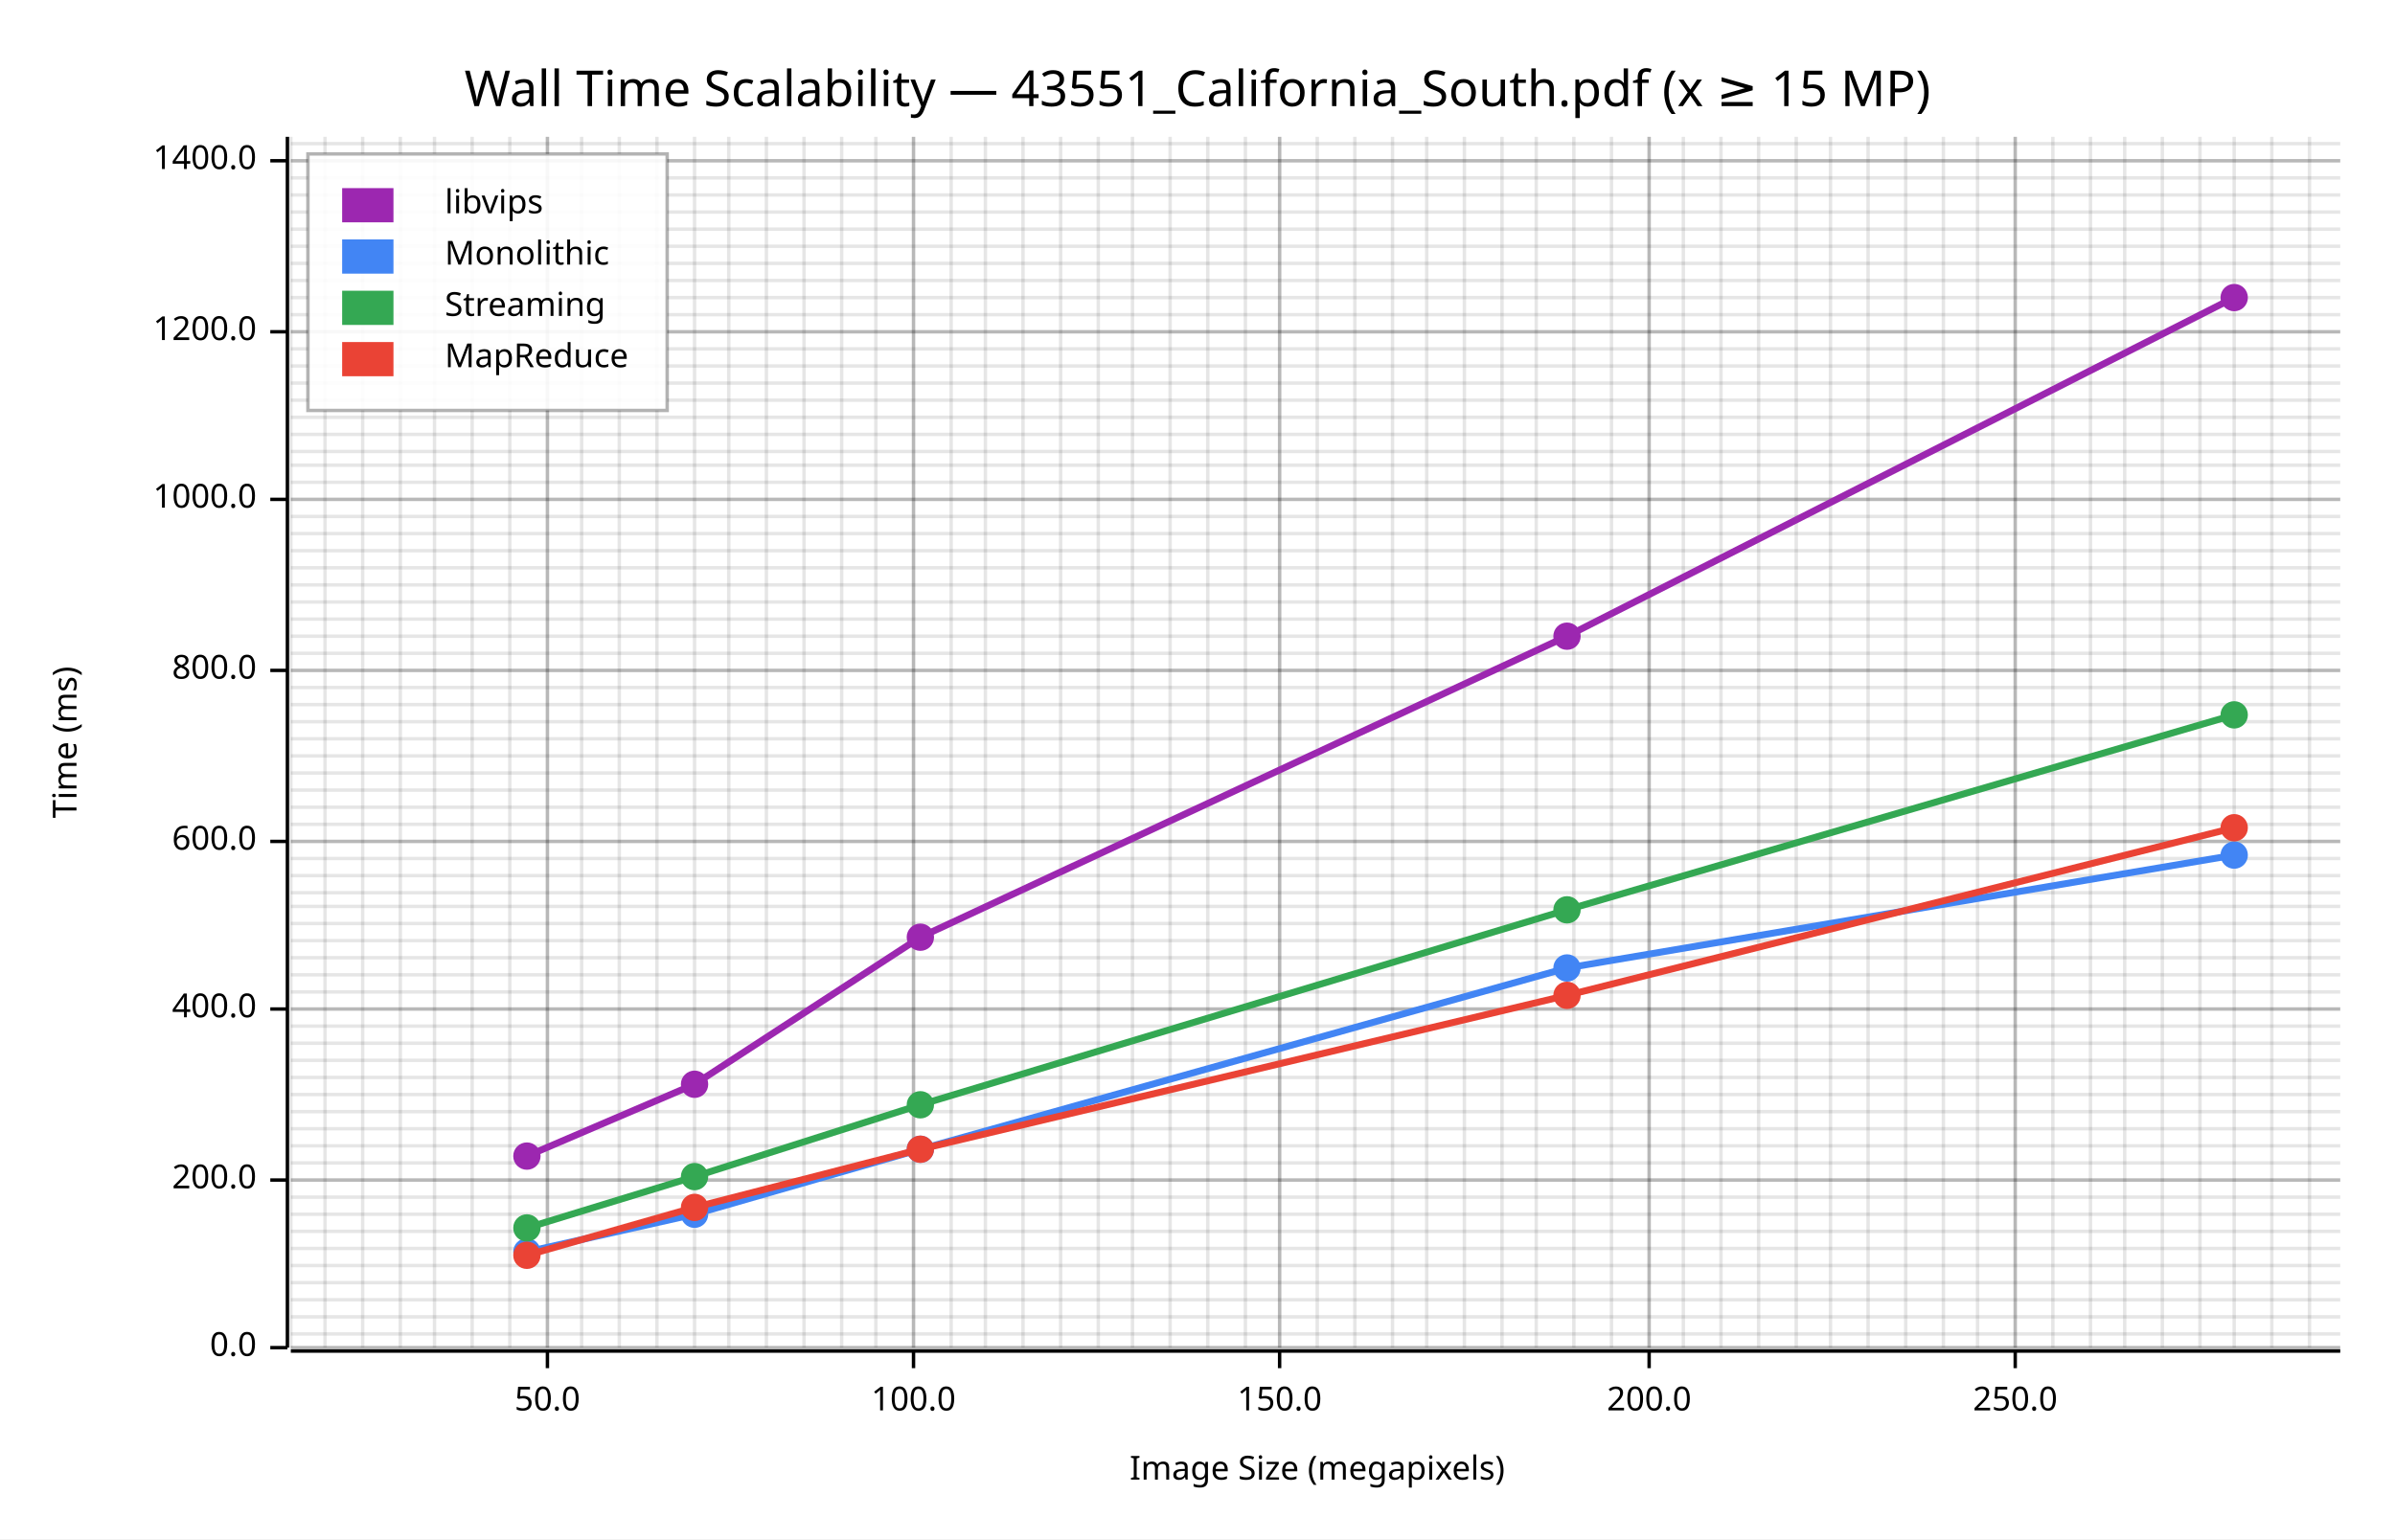
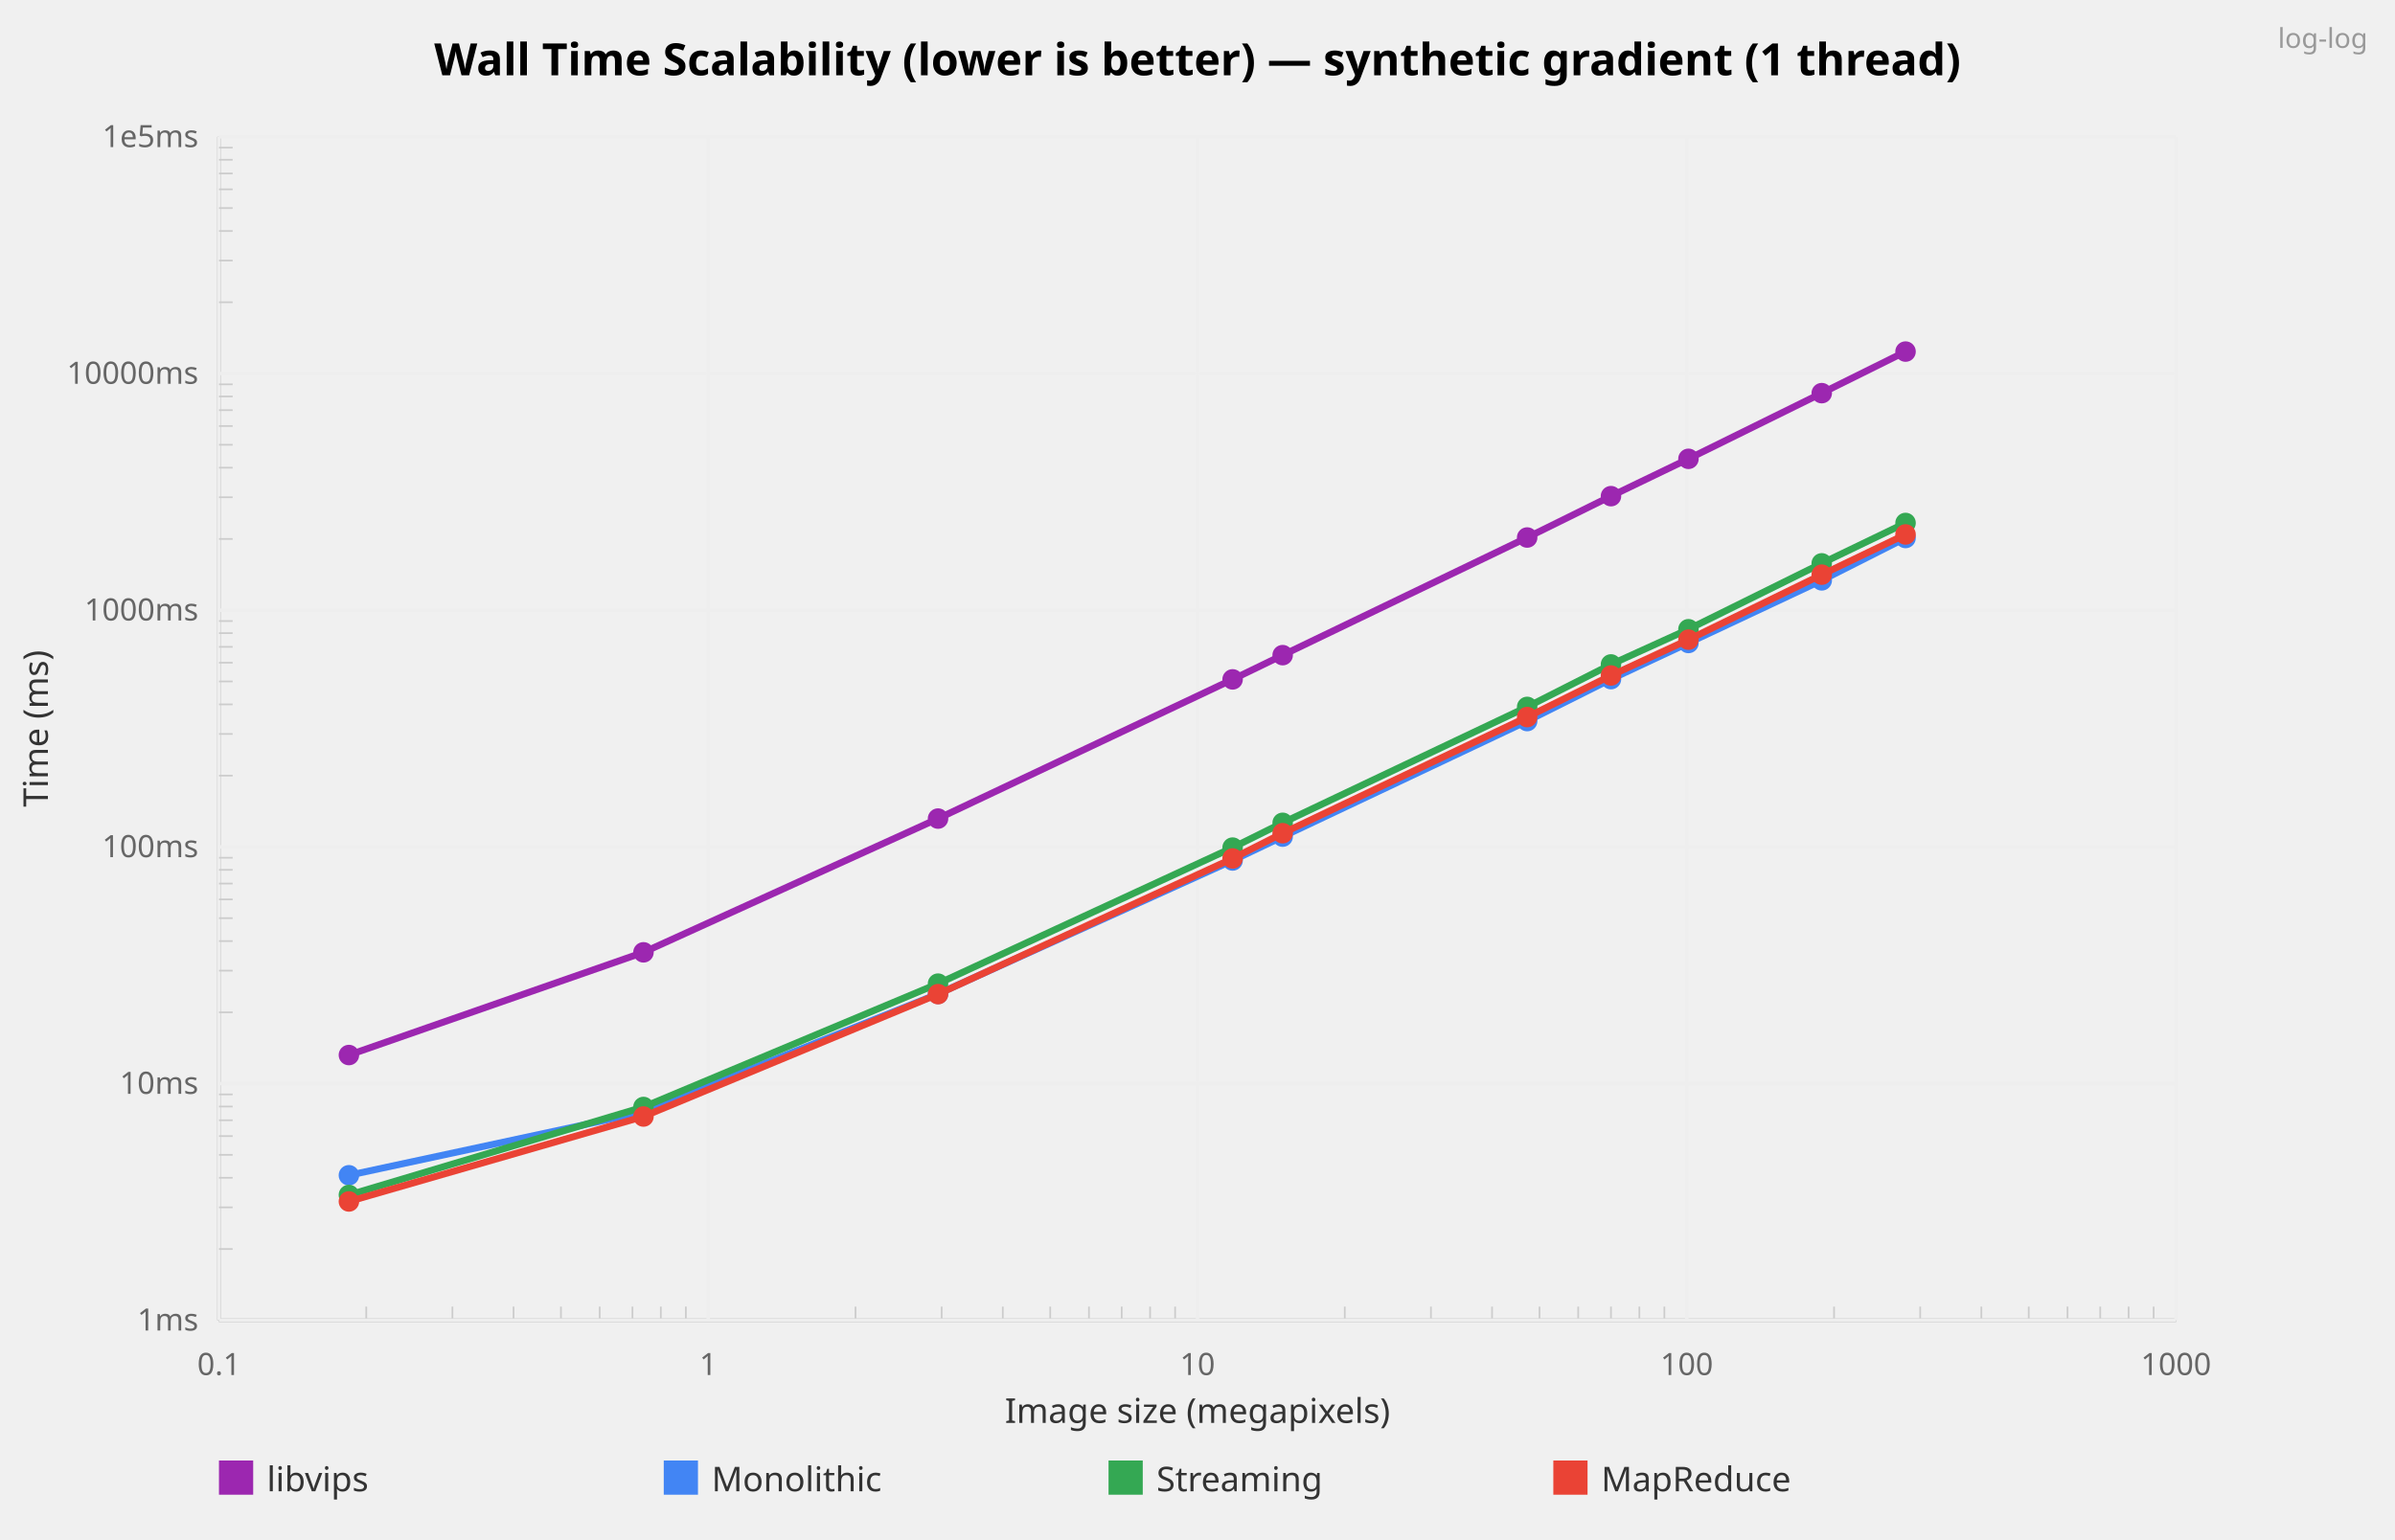
- <svg xmlns="http://www.w3.org/2000/svg" width="700" height="450" viewBox="0 0 700 450">
-   <rect x="0" y="0" width="700" height="450" opacity="1" fill="#FFFFFF" stroke="none" />
-   <text x="350" y="20" dy="0.76em" text-anchor="middle" font-family="sans-serif" font-size="14.516" opacity="1" fill="#000000">
- Wall Time Scalability — 43551_California_South.pdf  (x ≥ 15 MP)
- </text>
-   <line opacity="0.1" stroke="#000000" stroke-width="1" x1="85" y1="394" x2="85" y2="40" />
-   <line opacity="0.1" stroke="#000000" stroke-width="1" x1="95" y1="394" x2="95" y2="40" />
-   <line opacity="0.1" stroke="#000000" stroke-width="1" x1="106" y1="394" x2="106" y2="40" />
-   <line opacity="0.1" stroke="#000000" stroke-width="1" x1="117" y1="394" x2="117" y2="40" />
-   <line opacity="0.1" stroke="#000000" stroke-width="1" x1="127" y1="394" x2="127" y2="40" />
-   <line opacity="0.1" stroke="#000000" stroke-width="1" x1="138" y1="394" x2="138" y2="40" />
-   <line opacity="0.1" stroke="#000000" stroke-width="1" x1="149" y1="394" x2="149" y2="40" />
-   <line opacity="0.1" stroke="#000000" stroke-width="1" x1="160" y1="394" x2="160" y2="40" />
-   <line opacity="0.1" stroke="#000000" stroke-width="1" x1="170" y1="394" x2="170" y2="40" />
-   <line opacity="0.1" stroke="#000000" stroke-width="1" x1="181" y1="394" x2="181" y2="40" />
-   <line opacity="0.1" stroke="#000000" stroke-width="1" x1="192" y1="394" x2="192" y2="40" />
-   <line opacity="0.1" stroke="#000000" stroke-width="1" x1="203" y1="394" x2="203" y2="40" />
-   <line opacity="0.1" stroke="#000000" stroke-width="1" x1="213" y1="394" x2="213" y2="40" />
-   <line opacity="0.1" stroke="#000000" stroke-width="1" x1="224" y1="394" x2="224" y2="40" />
-   <line opacity="0.1" stroke="#000000" stroke-width="1" x1="235" y1="394" x2="235" y2="40" />
-   <line opacity="0.1" stroke="#000000" stroke-width="1" x1="246" y1="394" x2="246" y2="40" />
-   <line opacity="0.1" stroke="#000000" stroke-width="1" x1="256" y1="394" x2="256" y2="40" />
-   <line opacity="0.1" stroke="#000000" stroke-width="1" x1="267" y1="394" x2="267" y2="40" />
-   <line opacity="0.1" stroke="#000000" stroke-width="1" x1="278" y1="394" x2="278" y2="40" />
-   <line opacity="0.1" stroke="#000000" stroke-width="1" x1="288" y1="394" x2="288" y2="40" />
-   <line opacity="0.1" stroke="#000000" stroke-width="1" x1="299" y1="394" x2="299" y2="40" />
-   <line opacity="0.1" stroke="#000000" stroke-width="1" x1="310" y1="394" x2="310" y2="40" />
-   <line opacity="0.1" stroke="#000000" stroke-width="1" x1="321" y1="394" x2="321" y2="40" />
-   <line opacity="0.1" stroke="#000000" stroke-width="1" x1="331" y1="394" x2="331" y2="40" />
-   <line opacity="0.1" stroke="#000000" stroke-width="1" x1="342" y1="394" x2="342" y2="40" />
-   <line opacity="0.1" stroke="#000000" stroke-width="1" x1="353" y1="394" x2="353" y2="40" />
-   <line opacity="0.1" stroke="#000000" stroke-width="1" x1="364" y1="394" x2="364" y2="40" />
-   <line opacity="0.1" stroke="#000000" stroke-width="1" x1="374" y1="394" x2="374" y2="40" />
-   <line opacity="0.1" stroke="#000000" stroke-width="1" x1="385" y1="394" x2="385" y2="40" />
-   <line opacity="0.1" stroke="#000000" stroke-width="1" x1="396" y1="394" x2="396" y2="40" />
-   <line opacity="0.1" stroke="#000000" stroke-width="1" x1="407" y1="394" x2="407" y2="40" />
-   <line opacity="0.1" stroke="#000000" stroke-width="1" x1="417" y1="394" x2="417" y2="40" />
-   <line opacity="0.1" stroke="#000000" stroke-width="1" x1="428" y1="394" x2="428" y2="40" />
-   <line opacity="0.1" stroke="#000000" stroke-width="1" x1="439" y1="394" x2="439" y2="40" />
-   <line opacity="0.1" stroke="#000000" stroke-width="1" x1="449" y1="394" x2="449" y2="40" />
-   <line opacity="0.1" stroke="#000000" stroke-width="1" x1="460" y1="394" x2="460" y2="40" />
-   <line opacity="0.1" stroke="#000000" stroke-width="1" x1="471" y1="394" x2="471" y2="40" />
-   <line opacity="0.1" stroke="#000000" stroke-width="1" x1="482" y1="394" x2="482" y2="40" />
-   <line opacity="0.1" stroke="#000000" stroke-width="1" x1="492" y1="394" x2="492" y2="40" />
-   <line opacity="0.1" stroke="#000000" stroke-width="1" x1="503" y1="394" x2="503" y2="40" />
-   <line opacity="0.1" stroke="#000000" stroke-width="1" x1="514" y1="394" x2="514" y2="40" />
-   <line opacity="0.1" stroke="#000000" stroke-width="1" x1="525" y1="394" x2="525" y2="40" />
-   <line opacity="0.1" stroke="#000000" stroke-width="1" x1="535" y1="394" x2="535" y2="40" />
-   <line opacity="0.1" stroke="#000000" stroke-width="1" x1="546" y1="394" x2="546" y2="40" />
-   <line opacity="0.1" stroke="#000000" stroke-width="1" x1="557" y1="394" x2="557" y2="40" />
-   <line opacity="0.1" stroke="#000000" stroke-width="1" x1="568" y1="394" x2="568" y2="40" />
-   <line opacity="0.1" stroke="#000000" stroke-width="1" x1="578" y1="394" x2="578" y2="40" />
-   <line opacity="0.1" stroke="#000000" stroke-width="1" x1="589" y1="394" x2="589" y2="40" />
-   <line opacity="0.1" stroke="#000000" stroke-width="1" x1="600" y1="394" x2="600" y2="40" />
-   <line opacity="0.1" stroke="#000000" stroke-width="1" x1="611" y1="394" x2="611" y2="40" />
-   <line opacity="0.1" stroke="#000000" stroke-width="1" x1="621" y1="394" x2="621" y2="40" />
-   <line opacity="0.1" stroke="#000000" stroke-width="1" x1="632" y1="394" x2="632" y2="40" />
-   <line opacity="0.1" stroke="#000000" stroke-width="1" x1="643" y1="394" x2="643" y2="40" />
-   <line opacity="0.1" stroke="#000000" stroke-width="1" x1="653" y1="394" x2="653" y2="40" />
-   <line opacity="0.1" stroke="#000000" stroke-width="1" x1="664" y1="394" x2="664" y2="40" />
-   <line opacity="0.1" stroke="#000000" stroke-width="1" x1="675" y1="394" x2="675" y2="40" />
-   <line opacity="0.1" stroke="#000000" stroke-width="1" x1="85" y1="394" x2="684" y2="394" />
-   <line opacity="0.1" stroke="#000000" stroke-width="1" x1="85" y1="390" x2="684" y2="390" />
-   <line opacity="0.1" stroke="#000000" stroke-width="1" x1="85" y1="385" x2="684" y2="385" />
-   <line opacity="0.1" stroke="#000000" stroke-width="1" x1="85" y1="380" x2="684" y2="380" />
-   <line opacity="0.1" stroke="#000000" stroke-width="1" x1="85" y1="375" x2="684" y2="375" />
-   <line opacity="0.1" stroke="#000000" stroke-width="1" x1="85" y1="370" x2="684" y2="370" />
-   <line opacity="0.1" stroke="#000000" stroke-width="1" x1="85" y1="365" x2="684" y2="365" />
-   <line opacity="0.1" stroke="#000000" stroke-width="1" x1="85" y1="360" x2="684" y2="360" />
-   <line opacity="0.1" stroke="#000000" stroke-width="1" x1="85" y1="355" x2="684" y2="355" />
-   <line opacity="0.1" stroke="#000000" stroke-width="1" x1="85" y1="350" x2="684" y2="350" />
-   <line opacity="0.1" stroke="#000000" stroke-width="1" x1="85" y1="345" x2="684" y2="345" />
-   <line opacity="0.1" stroke="#000000" stroke-width="1" x1="85" y1="340" x2="684" y2="340" />
-   <line opacity="0.1" stroke="#000000" stroke-width="1" x1="85" y1="335" x2="684" y2="335" />
-   <line opacity="0.1" stroke="#000000" stroke-width="1" x1="85" y1="330" x2="684" y2="330" />
-   <line opacity="0.1" stroke="#000000" stroke-width="1" x1="85" y1="325" x2="684" y2="325" />
-   <line opacity="0.1" stroke="#000000" stroke-width="1" x1="85" y1="320" x2="684" y2="320" />
-   <line opacity="0.1" stroke="#000000" stroke-width="1" x1="85" y1="315" x2="684" y2="315" />
-   <line opacity="0.1" stroke="#000000" stroke-width="1" x1="85" y1="310" x2="684" y2="310" />
-   <line opacity="0.1" stroke="#000000" stroke-width="1" x1="85" y1="305" x2="684" y2="305" />
-   <line opacity="0.1" stroke="#000000" stroke-width="1" x1="85" y1="300" x2="684" y2="300" />
-   <line opacity="0.1" stroke="#000000" stroke-width="1" x1="85" y1="295" x2="684" y2="295" />
-   <line opacity="0.1" stroke="#000000" stroke-width="1" x1="85" y1="290" x2="684" y2="290" />
-   <line opacity="0.1" stroke="#000000" stroke-width="1" x1="85" y1="285" x2="684" y2="285" />
-   <line opacity="0.1" stroke="#000000" stroke-width="1" x1="85" y1="280" x2="684" y2="280" />
-   <line opacity="0.1" stroke="#000000" stroke-width="1" x1="85" y1="275" x2="684" y2="275" />
-   <line opacity="0.1" stroke="#000000" stroke-width="1" x1="85" y1="270" x2="684" y2="270" />
-   <line opacity="0.1" stroke="#000000" stroke-width="1" x1="85" y1="265" x2="684" y2="265" />
-   <line opacity="0.1" stroke="#000000" stroke-width="1" x1="85" y1="261" x2="684" y2="261" />
-   <line opacity="0.1" stroke="#000000" stroke-width="1" x1="85" y1="256" x2="684" y2="256" />
-   <line opacity="0.1" stroke="#000000" stroke-width="1" x1="85" y1="251" x2="684" y2="251" />
-   <line opacity="0.1" stroke="#000000" stroke-width="1" x1="85" y1="246" x2="684" y2="246" />
-   <line opacity="0.1" stroke="#000000" stroke-width="1" x1="85" y1="241" x2="684" y2="241" />
-   <line opacity="0.1" stroke="#000000" stroke-width="1" x1="85" y1="236" x2="684" y2="236" />
-   <line opacity="0.1" stroke="#000000" stroke-width="1" x1="85" y1="231" x2="684" y2="231" />
-   <line opacity="0.1" stroke="#000000" stroke-width="1" x1="85" y1="226" x2="684" y2="226" />
-   <line opacity="0.1" stroke="#000000" stroke-width="1" x1="85" y1="221" x2="684" y2="221" />
-   <line opacity="0.1" stroke="#000000" stroke-width="1" x1="85" y1="216" x2="684" y2="216" />
-   <line opacity="0.1" stroke="#000000" stroke-width="1" x1="85" y1="211" x2="684" y2="211" />
-   <line opacity="0.1" stroke="#000000" stroke-width="1" x1="85" y1="206" x2="684" y2="206" />
-   <line opacity="0.1" stroke="#000000" stroke-width="1" x1="85" y1="201" x2="684" y2="201" />
-   <line opacity="0.1" stroke="#000000" stroke-width="1" x1="85" y1="196" x2="684" y2="196" />
-   <line opacity="0.1" stroke="#000000" stroke-width="1" x1="85" y1="191" x2="684" y2="191" />
-   <line opacity="0.1" stroke="#000000" stroke-width="1" x1="85" y1="186" x2="684" y2="186" />
-   <line opacity="0.1" stroke="#000000" stroke-width="1" x1="85" y1="181" x2="684" y2="181" />
-   <line opacity="0.1" stroke="#000000" stroke-width="1" x1="85" y1="176" x2="684" y2="176" />
-   <line opacity="0.1" stroke="#000000" stroke-width="1" x1="85" y1="171" x2="684" y2="171" />
-   <line opacity="0.1" stroke="#000000" stroke-width="1" x1="85" y1="166" x2="684" y2="166" />
-   <line opacity="0.1" stroke="#000000" stroke-width="1" x1="85" y1="161" x2="684" y2="161" />
-   <line opacity="0.1" stroke="#000000" stroke-width="1" x1="85" y1="156" x2="684" y2="156" />
-   <line opacity="0.1" stroke="#000000" stroke-width="1" x1="85" y1="151" x2="684" y2="151" />
-   <line opacity="0.1" stroke="#000000" stroke-width="1" x1="85" y1="146" x2="684" y2="146" />
-   <line opacity="0.1" stroke="#000000" stroke-width="1" x1="85" y1="141" x2="684" y2="141" />
-   <line opacity="0.1" stroke="#000000" stroke-width="1" x1="85" y1="136" x2="684" y2="136" />
-   <line opacity="0.1" stroke="#000000" stroke-width="1" x1="85" y1="132" x2="684" y2="132" />
-   <line opacity="0.1" stroke="#000000" stroke-width="1" x1="85" y1="127" x2="684" y2="127" />
-   <line opacity="0.1" stroke="#000000" stroke-width="1" x1="85" y1="122" x2="684" y2="122" />
-   <line opacity="0.1" stroke="#000000" stroke-width="1" x1="85" y1="117" x2="684" y2="117" />
-   <line opacity="0.1" stroke="#000000" stroke-width="1" x1="85" y1="112" x2="684" y2="112" />
-   <line opacity="0.1" stroke="#000000" stroke-width="1" x1="85" y1="107" x2="684" y2="107" />
-   <line opacity="0.1" stroke="#000000" stroke-width="1" x1="85" y1="102" x2="684" y2="102" />
-   <line opacity="0.1" stroke="#000000" stroke-width="1" x1="85" y1="97" x2="684" y2="97" />
-   <line opacity="0.1" stroke="#000000" stroke-width="1" x1="85" y1="92" x2="684" y2="92" />
-   <line opacity="0.1" stroke="#000000" stroke-width="1" x1="85" y1="87" x2="684" y2="87" />
-   <line opacity="0.1" stroke="#000000" stroke-width="1" x1="85" y1="82" x2="684" y2="82" />
-   <line opacity="0.1" stroke="#000000" stroke-width="1" x1="85" y1="77" x2="684" y2="77" />
-   <line opacity="0.1" stroke="#000000" stroke-width="1" x1="85" y1="72" x2="684" y2="72" />
-   <line opacity="0.1" stroke="#000000" stroke-width="1" x1="85" y1="67" x2="684" y2="67" />
-   <line opacity="0.1" stroke="#000000" stroke-width="1" x1="85" y1="62" x2="684" y2="62" />
-   <line opacity="0.1" stroke="#000000" stroke-width="1" x1="85" y1="57" x2="684" y2="57" />
-   <line opacity="0.1" stroke="#000000" stroke-width="1" x1="85" y1="52" x2="684" y2="52" />
-   <line opacity="0.1" stroke="#000000" stroke-width="1" x1="85" y1="47" x2="684" y2="47" />
-   <line opacity="0.1" stroke="#000000" stroke-width="1" x1="85" y1="42" x2="684" y2="42" />
-   <text x="15" y="217" dy="0.76em" text-anchor="middle" font-family="sans-serif" font-size="9.677" opacity="1" fill="#000000" transform="rotate(270, 15, 217)">
- Time (ms)
- </text>
-   <text x="385" y="435" dy="-0.5ex" text-anchor="middle" font-family="sans-serif" font-size="9.677" opacity="1" fill="#000000">
- Image Size (megapixels)
- </text>
-   <line opacity="0.2" stroke="#000000" stroke-width="1" x1="160" y1="394" x2="160" y2="40" />
-   <line opacity="0.2" stroke="#000000" stroke-width="1" x1="267" y1="394" x2="267" y2="40" />
-   <line opacity="0.2" stroke="#000000" stroke-width="1" x1="374" y1="394" x2="374" y2="40" />
-   <line opacity="0.2" stroke="#000000" stroke-width="1" x1="482" y1="394" x2="482" y2="40" />
-   <line opacity="0.2" stroke="#000000" stroke-width="1" x1="589" y1="394" x2="589" y2="40" />
-   <line opacity="0.2" stroke="#000000" stroke-width="1" x1="85" y1="394" x2="684" y2="394" />
-   <line opacity="0.2" stroke="#000000" stroke-width="1" x1="85" y1="345" x2="684" y2="345" />
-   <line opacity="0.2" stroke="#000000" stroke-width="1" x1="85" y1="295" x2="684" y2="295" />
-   <line opacity="0.2" stroke="#000000" stroke-width="1" x1="85" y1="246" x2="684" y2="246" />
-   <line opacity="0.2" stroke="#000000" stroke-width="1" x1="85" y1="196" x2="684" y2="196" />
-   <line opacity="0.2" stroke="#000000" stroke-width="1" x1="85" y1="146" x2="684" y2="146" />
-   <line opacity="0.2" stroke="#000000" stroke-width="1" x1="85" y1="97" x2="684" y2="97" />
-   <line opacity="0.2" stroke="#000000" stroke-width="1" x1="85" y1="47" x2="684" y2="47" />
-   <polyline fill="none" opacity="1" stroke="#000000" stroke-width="1" points="84,40 84,394 " />
-   <text x="75" y="394" dy="0.5ex" text-anchor="end" font-family="sans-serif" font-size="9.677" opacity="1" fill="#000000">
- 0.0
- </text>
-   <polyline fill="none" opacity="1" stroke="#000000" stroke-width="1" points="79,394 84,394 " />
-   <text x="75" y="345" dy="0.5ex" text-anchor="end" font-family="sans-serif" font-size="9.677" opacity="1" fill="#000000">
- 200.0
- </text>
-   <polyline fill="none" opacity="1" stroke="#000000" stroke-width="1" points="79,345 84,345 " />
-   <text x="75" y="295" dy="0.5ex" text-anchor="end" font-family="sans-serif" font-size="9.677" opacity="1" fill="#000000">
- 400.0
- </text>
-   <polyline fill="none" opacity="1" stroke="#000000" stroke-width="1" points="79,295 84,295 " />
-   <text x="75" y="246" dy="0.5ex" text-anchor="end" font-family="sans-serif" font-size="9.677" opacity="1" fill="#000000">
- 600.0
- </text>
-   <polyline fill="none" opacity="1" stroke="#000000" stroke-width="1" points="79,246 84,246 " />
-   <text x="75" y="196" dy="0.5ex" text-anchor="end" font-family="sans-serif" font-size="9.677" opacity="1" fill="#000000">
- 800.0
- </text>
-   <polyline fill="none" opacity="1" stroke="#000000" stroke-width="1" points="79,196 84,196 " />
-   <text x="75" y="146" dy="0.5ex" text-anchor="end" font-family="sans-serif" font-size="9.677" opacity="1" fill="#000000">
- 1000.0
- </text>
-   <polyline fill="none" opacity="1" stroke="#000000" stroke-width="1" points="79,146 84,146 " />
-   <text x="75" y="97" dy="0.5ex" text-anchor="end" font-family="sans-serif" font-size="9.677" opacity="1" fill="#000000">
- 1200.0
- </text>
-   <polyline fill="none" opacity="1" stroke="#000000" stroke-width="1" points="79,97 84,97 " />
-   <text x="75" y="47" dy="0.5ex" text-anchor="end" font-family="sans-serif" font-size="9.677" opacity="1" fill="#000000">
- 1400.0
- </text>
-   <polyline fill="none" opacity="1" stroke="#000000" stroke-width="1" points="79,47 84,47 " />
-   <polyline fill="none" opacity="1" stroke="#000000" stroke-width="1" points="85,395 684,395 " />
-   <text x="160" y="405" dy="0.76em" text-anchor="middle" font-family="sans-serif" font-size="9.677" opacity="1" fill="#000000">
- 50.0
- </text>
-   <polyline fill="none" opacity="1" stroke="#000000" stroke-width="1" points="160,395 160,400 " />
-   <text x="267" y="405" dy="0.76em" text-anchor="middle" font-family="sans-serif" font-size="9.677" opacity="1" fill="#000000">
- 100.0
- </text>
-   <polyline fill="none" opacity="1" stroke="#000000" stroke-width="1" points="267,395 267,400 " />
-   <text x="374" y="405" dy="0.76em" text-anchor="middle" font-family="sans-serif" font-size="9.677" opacity="1" fill="#000000">
- 150.0
- </text>
-   <polyline fill="none" opacity="1" stroke="#000000" stroke-width="1" points="374,395 374,400 " />
-   <text x="482" y="405" dy="0.76em" text-anchor="middle" font-family="sans-serif" font-size="9.677" opacity="1" fill="#000000">
- 200.0
- </text>
-   <polyline fill="none" opacity="1" stroke="#000000" stroke-width="1" points="482,395 482,400 " />
-   <text x="589" y="405" dy="0.76em" text-anchor="middle" font-family="sans-serif" font-size="9.677" opacity="1" fill="#000000">
- 250.0
- </text>
-   <polyline fill="none" opacity="1" stroke="#000000" stroke-width="1" points="589,395 589,400 " />
-   <polyline fill="none" opacity="1" stroke="#9C27B0" stroke-width="2" points="154,338 203,317 269,274 458,186 653,87 " />
-   <circle cx="154" cy="338" r="4" opacity="1" fill="#9C27B0" stroke="none" stroke-width="1" />
-   <circle cx="203" cy="317" r="4" opacity="1" fill="#9C27B0" stroke="none" stroke-width="1" />
-   <circle cx="269" cy="274" r="4" opacity="1" fill="#9C27B0" stroke="none" stroke-width="1" />
-   <circle cx="458" cy="186" r="4" opacity="1" fill="#9C27B0" stroke="none" stroke-width="1" />
-   <circle cx="653" cy="87" r="4" opacity="1" fill="#9C27B0" stroke="none" stroke-width="1" />
-   <polyline fill="none" opacity="1" stroke="#4285F4" stroke-width="2" points="154,366 203,355 269,336 458,283 653,250 " />
-   <circle cx="154" cy="366" r="4" opacity="1" fill="#4285F4" stroke="none" stroke-width="1" />
-   <circle cx="203" cy="355" r="4" opacity="1" fill="#4285F4" stroke="none" stroke-width="1" />
-   <circle cx="269" cy="336" r="4" opacity="1" fill="#4285F4" stroke="none" stroke-width="1" />
-   <circle cx="458" cy="283" r="4" opacity="1" fill="#4285F4" stroke="none" stroke-width="1" />
-   <circle cx="653" cy="250" r="4" opacity="1" fill="#4285F4" stroke="none" stroke-width="1" />
-   <polyline fill="none" opacity="1" stroke="#34A853" stroke-width="2" points="154,359 203,344 269,323 458,266 653,209 " />
-   <circle cx="154" cy="359" r="4" opacity="1" fill="#34A853" stroke="none" stroke-width="1" />
-   <circle cx="203" cy="344" r="4" opacity="1" fill="#34A853" stroke="none" stroke-width="1" />
-   <circle cx="269" cy="323" r="4" opacity="1" fill="#34A853" stroke="none" stroke-width="1" />
-   <circle cx="458" cy="266" r="4" opacity="1" fill="#34A853" stroke="none" stroke-width="1" />
-   <circle cx="653" cy="209" r="4" opacity="1" fill="#34A853" stroke="none" stroke-width="1" />
-   <polyline fill="none" opacity="1" stroke="#EA4335" stroke-width="2" points="154,367 203,353 269,336 458,291 653,242 " />
-   <circle cx="154" cy="367" r="4" opacity="1" fill="#EA4335" stroke="none" stroke-width="1" />
-   <circle cx="203" cy="353" r="4" opacity="1" fill="#EA4335" stroke="none" stroke-width="1" />
-   <circle cx="269" cy="336" r="4" opacity="1" fill="#EA4335" stroke="none" stroke-width="1" />
-   <circle cx="458" cy="291" r="4" opacity="1" fill="#EA4335" stroke="none" stroke-width="1" />
-   <circle cx="653" cy="242" r="4" opacity="1" fill="#EA4335" stroke="none" stroke-width="1" />
-   <rect x="90" y="45" width="105" height="75" opacity="0.9" fill="#FFFFFF" stroke="none" />
-   <rect x="90" y="45" width="105" height="75" opacity="0.3" fill="none" stroke="#000000" />
-   <text x="130" y="55" dy="0.76em" text-anchor="start" font-family="sans-serif" font-size="9.677" opacity="1" fill="#000000">
- libvips
- </text>
-   <text x="130" y="70" dy="0.76em" text-anchor="start" font-family="sans-serif" font-size="9.677" opacity="1" fill="#000000">
- Monolithic
- </text>
-   <text x="130" y="85" dy="0.76em" text-anchor="start" font-family="sans-serif" font-size="9.677" opacity="1" fill="#000000">
- Streaming
- </text>
-   <text x="130" y="100" dy="0.76em" text-anchor="start" font-family="sans-serif" font-size="9.677" opacity="1" fill="#000000">
- MapReduce
- </text>
-   <rect x="100" y="55" width="15" height="10" opacity="1" fill="#9C27B0" stroke="none" />
-   <rect x="100" y="70" width="15" height="10" opacity="1" fill="#4285F4" stroke="none" />
-   <rect x="100" y="85" width="15" height="10" opacity="1" fill="#34A853" stroke="none" />
-   <rect x="100" y="100" width="15" height="10" opacity="1" fill="#EA4335" stroke="none" />
+ <svg xmlns="http://www.w3.org/2000/svg" viewBox="0 0 700 450" font-family="ui-sans-serif">
+   <text x="350" y="22" text-anchor="middle" font-size="13" font-weight="600">Wall Time Scalability (lower is better) — synthetic gradient (1 thread)</text>
+   <text x="692" y="14" text-anchor="end" font-size="8" fill="#999">log-log</text>
+   <line x1="64" y1="386" x2="636" y2="386" stroke="#999" stroke-width="1" />
+   <line x1="64" y1="40" x2="64" y2="386" stroke="#999" stroke-width="1" />
+   <line x1="64" y1="40" x2="64" y2="386" stroke="#eee" stroke-width="1" />
+   <text x="64" y="402" text-anchor="middle" font-size="9" fill="#666">0.1</text>
+   <line x1="207" y1="40" x2="207" y2="386" stroke="#eee" stroke-width="1" />
+   <text x="207" y="402" text-anchor="middle" font-size="9" fill="#666">1</text>
+   <line x1="350" y1="40" x2="350" y2="386" stroke="#eee" stroke-width="1" />
+   <text x="350" y="402" text-anchor="middle" font-size="9" fill="#666">10</text>
+   <line x1="493" y1="40" x2="493" y2="386" stroke="#eee" stroke-width="1" />
+   <text x="493" y="402" text-anchor="middle" font-size="9" fill="#666">100</text>
+   <line x1="636" y1="40" x2="636" y2="386" stroke="#eee" stroke-width="1" />
+   <text x="636" y="402" text-anchor="middle" font-size="9" fill="#666">1000</text>
+   <line x1="107.047" y1="382" x2="107.047" y2="386" stroke="#ccc" stroke-width="0.5" />
+   <line x1="132.228" y1="382" x2="132.228" y2="386" stroke="#ccc" stroke-width="0.5" />
+   <line x1="150.095" y1="382" x2="150.095" y2="386" stroke="#ccc" stroke-width="0.5" />
+   <line x1="163.953" y1="382" x2="163.953" y2="386" stroke="#ccc" stroke-width="0.5" />
+   <line x1="175.276" y1="382" x2="175.276" y2="386" stroke="#ccc" stroke-width="0.5" />
+   <line x1="184.849" y1="382" x2="184.849" y2="386" stroke="#ccc" stroke-width="0.5" />
+   <line x1="193.142" y1="382" x2="193.142" y2="386" stroke="#ccc" stroke-width="0.5" />
+   <line x1="200.457" y1="382" x2="200.457" y2="386" stroke="#ccc" stroke-width="0.5" />
+   <line x1="250.047" y1="382" x2="250.047" y2="386" stroke="#ccc" stroke-width="0.5" />
+   <line x1="275.228" y1="382" x2="275.228" y2="386" stroke="#ccc" stroke-width="0.5" />
+   <line x1="293.095" y1="382" x2="293.095" y2="386" stroke="#ccc" stroke-width="0.5" />
+   <line x1="306.953" y1="382" x2="306.953" y2="386" stroke="#ccc" stroke-width="0.5" />
+   <line x1="318.276" y1="382" x2="318.276" y2="386" stroke="#ccc" stroke-width="0.5" />
+   <line x1="327.849" y1="382" x2="327.849" y2="386" stroke="#ccc" stroke-width="0.5" />
+   <line x1="336.142" y1="382" x2="336.142" y2="386" stroke="#ccc" stroke-width="0.5" />
+   <line x1="343.457" y1="382" x2="343.457" y2="386" stroke="#ccc" stroke-width="0.5" />
+   <line x1="393.047" y1="382" x2="393.047" y2="386" stroke="#ccc" stroke-width="0.5" />
+   <line x1="418.228" y1="382" x2="418.228" y2="386" stroke="#ccc" stroke-width="0.5" />
+   <line x1="436.095" y1="382" x2="436.095" y2="386" stroke="#ccc" stroke-width="0.5" />
+   <line x1="449.953" y1="382" x2="449.953" y2="386" stroke="#ccc" stroke-width="0.5" />
+   <line x1="461.276" y1="382" x2="461.276" y2="386" stroke="#ccc" stroke-width="0.5" />
+   <line x1="470.849" y1="382" x2="470.849" y2="386" stroke="#ccc" stroke-width="0.5" />
+   <line x1="479.142" y1="382" x2="479.142" y2="386" stroke="#ccc" stroke-width="0.5" />
+   <line x1="486.457" y1="382" x2="486.457" y2="386" stroke="#ccc" stroke-width="0.5" />
+   <line x1="536.047" y1="382" x2="536.047" y2="386" stroke="#ccc" stroke-width="0.5" />
+   <line x1="561.228" y1="382" x2="561.228" y2="386" stroke="#ccc" stroke-width="0.5" />
+   <line x1="579.095" y1="382" x2="579.095" y2="386" stroke="#ccc" stroke-width="0.5" />
+   <line x1="592.953" y1="382" x2="592.953" y2="386" stroke="#ccc" stroke-width="0.5" />
+   <line x1="604.276" y1="382" x2="604.276" y2="386" stroke="#ccc" stroke-width="0.5" />
+   <line x1="613.849" y1="382" x2="613.849" y2="386" stroke="#ccc" stroke-width="0.5" />
+   <line x1="622.142" y1="382" x2="622.142" y2="386" stroke="#ccc" stroke-width="0.5" />
+   <line x1="629.457" y1="382" x2="629.457" y2="386" stroke="#ccc" stroke-width="0.5" />
+   <line x1="64" y1="386" x2="636" y2="386" stroke="#eee" stroke-width="1" />
+   <text x="58" y="389" text-anchor="end" font-size="9" fill="#666">1ms</text>
+   <line x1="64" y1="316.8" x2="636" y2="316.8" stroke="#eee" stroke-width="1" />
+   <text x="58" y="319.8" text-anchor="end" font-size="9" fill="#666">10ms</text>
+   <line x1="64" y1="247.6" x2="636" y2="247.6" stroke="#eee" stroke-width="1" />
+   <text x="58" y="250.6" text-anchor="end" font-size="9" fill="#666">100ms</text>
+   <line x1="64" y1="178.4" x2="636" y2="178.4" stroke="#eee" stroke-width="1" />
+   <text x="58" y="181.4" text-anchor="end" font-size="9" fill="#666">1000ms</text>
+   <line x1="64" y1="109.2" x2="636" y2="109.2" stroke="#eee" stroke-width="1" />
+   <text x="58" y="112.2" text-anchor="end" font-size="9" fill="#666">10000ms</text>
+   <line x1="64" y1="40" x2="636" y2="40" stroke="#eee" stroke-width="1" />
+   <text x="58" y="43" text-anchor="end" font-size="9" fill="#666">1e5ms</text>
+   <line x1="64" y1="365.169" x2="68" y2="365.169" stroke="#ccc" stroke-width="0.5" />
+   <line x1="64" y1="352.983" x2="68" y2="352.983" stroke="#ccc" stroke-width="0.5" />
+   <line x1="64" y1="344.337" x2="68" y2="344.337" stroke="#ccc" stroke-width="0.5" />
+   <line x1="64" y1="337.631" x2="68" y2="337.631" stroke="#ccc" stroke-width="0.5" />
+   <line x1="64" y1="332.152" x2="68" y2="332.152" stroke="#ccc" stroke-width="0.5" />
+   <line x1="64" y1="327.519" x2="68" y2="327.519" stroke="#ccc" stroke-width="0.5" />
+   <line x1="64" y1="323.506" x2="68" y2="323.506" stroke="#ccc" stroke-width="0.5" />
+   <line x1="64" y1="319.966" x2="68" y2="319.966" stroke="#ccc" stroke-width="0.5" />
+   <line x1="64" y1="295.969" x2="68" y2="295.969" stroke="#ccc" stroke-width="0.5" />
+   <line x1="64" y1="283.783" x2="68" y2="283.783" stroke="#ccc" stroke-width="0.5" />
+   <line x1="64" y1="275.137" x2="68" y2="275.137" stroke="#ccc" stroke-width="0.5" />
+   <line x1="64" y1="268.431" x2="68" y2="268.431" stroke="#ccc" stroke-width="0.5" />
+   <line x1="64" y1="262.952" x2="68" y2="262.952" stroke="#ccc" stroke-width="0.5" />
+   <line x1="64" y1="258.319" x2="68" y2="258.319" stroke="#ccc" stroke-width="0.5" />
+   <line x1="64" y1="254.306" x2="68" y2="254.306" stroke="#ccc" stroke-width="0.5" />
+   <line x1="64" y1="250.766" x2="68" y2="250.766" stroke="#ccc" stroke-width="0.5" />
+   <line x1="64" y1="226.769" x2="68" y2="226.769" stroke="#ccc" stroke-width="0.5" />
+   <line x1="64" y1="214.583" x2="68" y2="214.583" stroke="#ccc" stroke-width="0.5" />
+   <line x1="64" y1="205.937" x2="68" y2="205.937" stroke="#ccc" stroke-width="0.5" />
+   <line x1="64" y1="199.231" x2="68" y2="199.231" stroke="#ccc" stroke-width="0.5" />
+   <line x1="64" y1="193.752" x2="68" y2="193.752" stroke="#ccc" stroke-width="0.5" />
+   <line x1="64" y1="189.119" x2="68" y2="189.119" stroke="#ccc" stroke-width="0.5" />
+   <line x1="64" y1="185.106" x2="68" y2="185.106" stroke="#ccc" stroke-width="0.5" />
+   <line x1="64" y1="181.566" x2="68" y2="181.566" stroke="#ccc" stroke-width="0.5" />
+   <line x1="64" y1="157.569" x2="68" y2="157.569" stroke="#ccc" stroke-width="0.5" />
+   <line x1="64" y1="145.383" x2="68" y2="145.383" stroke="#ccc" stroke-width="0.5" />
+   <line x1="64" y1="136.737" x2="68" y2="136.737" stroke="#ccc" stroke-width="0.5" />
+   <line x1="64" y1="130.031" x2="68" y2="130.031" stroke="#ccc" stroke-width="0.5" />
+   <line x1="64" y1="124.552" x2="68" y2="124.552" stroke="#ccc" stroke-width="0.5" />
+   <line x1="64" y1="119.919" x2="68" y2="119.919" stroke="#ccc" stroke-width="0.5" />
+   <line x1="64" y1="115.906" x2="68" y2="115.906" stroke="#ccc" stroke-width="0.5" />
+   <line x1="64" y1="112.366" x2="68" y2="112.366" stroke="#ccc" stroke-width="0.5" />
+   <line x1="64" y1="88.369" x2="68" y2="88.369" stroke="#ccc" stroke-width="0.5" />
+   <line x1="64" y1="76.183" x2="68" y2="76.183" stroke="#ccc" stroke-width="0.5" />
+   <line x1="64" y1="67.537" x2="68" y2="67.537" stroke="#ccc" stroke-width="0.5" />
+   <line x1="64" y1="60.831" x2="68" y2="60.831" stroke="#ccc" stroke-width="0.5" />
+   <line x1="64" y1="55.352" x2="68" y2="55.352" stroke="#ccc" stroke-width="0.5" />
+   <line x1="64" y1="50.719" x2="68" y2="50.719" stroke="#ccc" stroke-width="0.5" />
+   <line x1="64" y1="46.706" x2="68" y2="46.706" stroke="#ccc" stroke-width="0.5" />
+   <line x1="64" y1="43.166" x2="68" y2="43.166" stroke="#ccc" stroke-width="0.5" />
+   <text x="350" y="416" text-anchor="middle" font-size="10" fill="#333">Image size (megapixels)</text>
+   <text x="14" y="213" text-anchor="middle" font-size="10" fill="#333" transform="rotate(-90 14 213)">Time (ms)</text>
+   <polyline points="101.977,308.456 188.071,278.427 274.166,239.322 360.261,198.629 374.89,191.541 446.355,157.151 470.849,145.058 493.495,134.143 532.45,114.94 556.944,102.79" fill="none" stroke="#9c27b0" stroke-width="2" />
+   <circle cx="101.977" cy="308.456" r="3" fill="#9c27b0" />
+   <circle cx="188.071" cy="278.427" r="3" fill="#9c27b0" />
+   <circle cx="274.166" cy="239.322" r="3" fill="#9c27b0" />
+   <circle cx="360.261" cy="198.629" r="3" fill="#9c27b0" />
+   <circle cx="374.89" cy="191.541" r="3" fill="#9c27b0" />
+   <circle cx="446.355" cy="157.151" r="3" fill="#9c27b0" />
+   <circle cx="470.849" cy="145.058" r="3" fill="#9c27b0" />
+   <circle cx="493.495" cy="134.143" r="3" fill="#9c27b0" />
+   <circle cx="532.45" cy="114.94" r="3" fill="#9c27b0" />
+   <circle cx="556.944" cy="102.79" r="3" fill="#9c27b0" />
+   <polyline points="101.977,343.608 188.071,325.111 274.166,290.574 360.261,251.576 374.89,244.597 446.355,210.816 470.849,198.553 493.495,187.98 532.45,169.679 556.944,157.294" fill="none" stroke="#4285f4" stroke-width="2" />
+   <circle cx="101.977" cy="343.608" r="3" fill="#4285f4" />
+   <circle cx="188.071" cy="325.111" r="3" fill="#4285f4" />
+   <circle cx="274.166" cy="290.574" r="3" fill="#4285f4" />
+   <circle cx="360.261" cy="251.576" r="3" fill="#4285f4" />
+   <circle cx="374.89" cy="244.597" r="3" fill="#4285f4" />
+   <circle cx="446.355" cy="210.816" r="3" fill="#4285f4" />
+   <circle cx="470.849" cy="198.553" r="3" fill="#4285f4" />
+   <circle cx="493.495" cy="187.98" r="3" fill="#4285f4" />
+   <circle cx="532.45" cy="169.679" r="3" fill="#4285f4" />
+   <circle cx="556.944" cy="157.294" r="3" fill="#4285f4" />
+   <polyline points="101.977,349.365 188.071,323.642 274.166,287.58 360.261,247.81 374.89,240.561 446.355,206.671 470.849,194.255 493.495,183.966 532.45,164.706 556.944,152.9" fill="none" stroke="#34a853" stroke-width="2" />
+   <circle cx="101.977" cy="349.365" r="3" fill="#34a853" />
+   <circle cx="188.071" cy="323.642" r="3" fill="#34a853" />
+   <circle cx="274.166" cy="287.58" r="3" fill="#34a853" />
+   <circle cx="360.261" cy="247.81" r="3" fill="#34a853" />
+   <circle cx="374.89" cy="240.561" r="3" fill="#34a853" />
+   <circle cx="446.355" cy="206.671" r="3" fill="#34a853" />
+   <circle cx="470.849" cy="194.255" r="3" fill="#34a853" />
+   <circle cx="493.495" cy="183.966" r="3" fill="#34a853" />
+   <circle cx="532.45" cy="164.706" r="3" fill="#34a853" />
+   <circle cx="556.944" cy="152.9" r="3" fill="#34a853" />
+   <polyline points="101.977,351.264 188.071,326.43 274.166,290.655 360.261,250.986 374.89,243.598 446.355,209.642 470.849,197.491 493.495,187.008 532.45,168.007 556.944,156.251" fill="none" stroke="#ea4335" stroke-width="2" />
+   <circle cx="101.977" cy="351.264" r="3" fill="#ea4335" />
+   <circle cx="188.071" cy="326.43" r="3" fill="#ea4335" />
+   <circle cx="274.166" cy="290.655" r="3" fill="#ea4335" />
+   <circle cx="360.261" cy="250.986" r="3" fill="#ea4335" />
+   <circle cx="374.89" cy="243.598" r="3" fill="#ea4335" />
+   <circle cx="446.355" cy="209.642" r="3" fill="#ea4335" />
+   <circle cx="470.849" cy="197.491" r="3" fill="#ea4335" />
+   <circle cx="493.495" cy="187.008" r="3" fill="#ea4335" />
+   <circle cx="532.45" cy="168.007" r="3" fill="#ea4335" />
+   <circle cx="556.944" cy="156.251" r="3" fill="#ea4335" />
+   <g>
+     <rect x="64" y="427" width="10" height="10" fill="#9c27b0" />
+     <text x="78" y="436" font-size="10" fill="#333">libvips</text>
+   </g>
+   <g>
+     <rect x="194" y="427" width="10" height="10" fill="#4285f4" />
+     <text x="208" y="436" font-size="10" fill="#333">Monolithic</text>
+   </g>
+   <g>
+     <rect x="324" y="427" width="10" height="10" fill="#34a853" />
+     <text x="338" y="436" font-size="10" fill="#333">Streaming</text>
+   </g>
+   <g>
+     <rect x="454" y="427" width="10" height="10" fill="#ea4335" />
+     <text x="468" y="436" font-size="10" fill="#333">MapReduce</text>
+   </g>
</svg>
